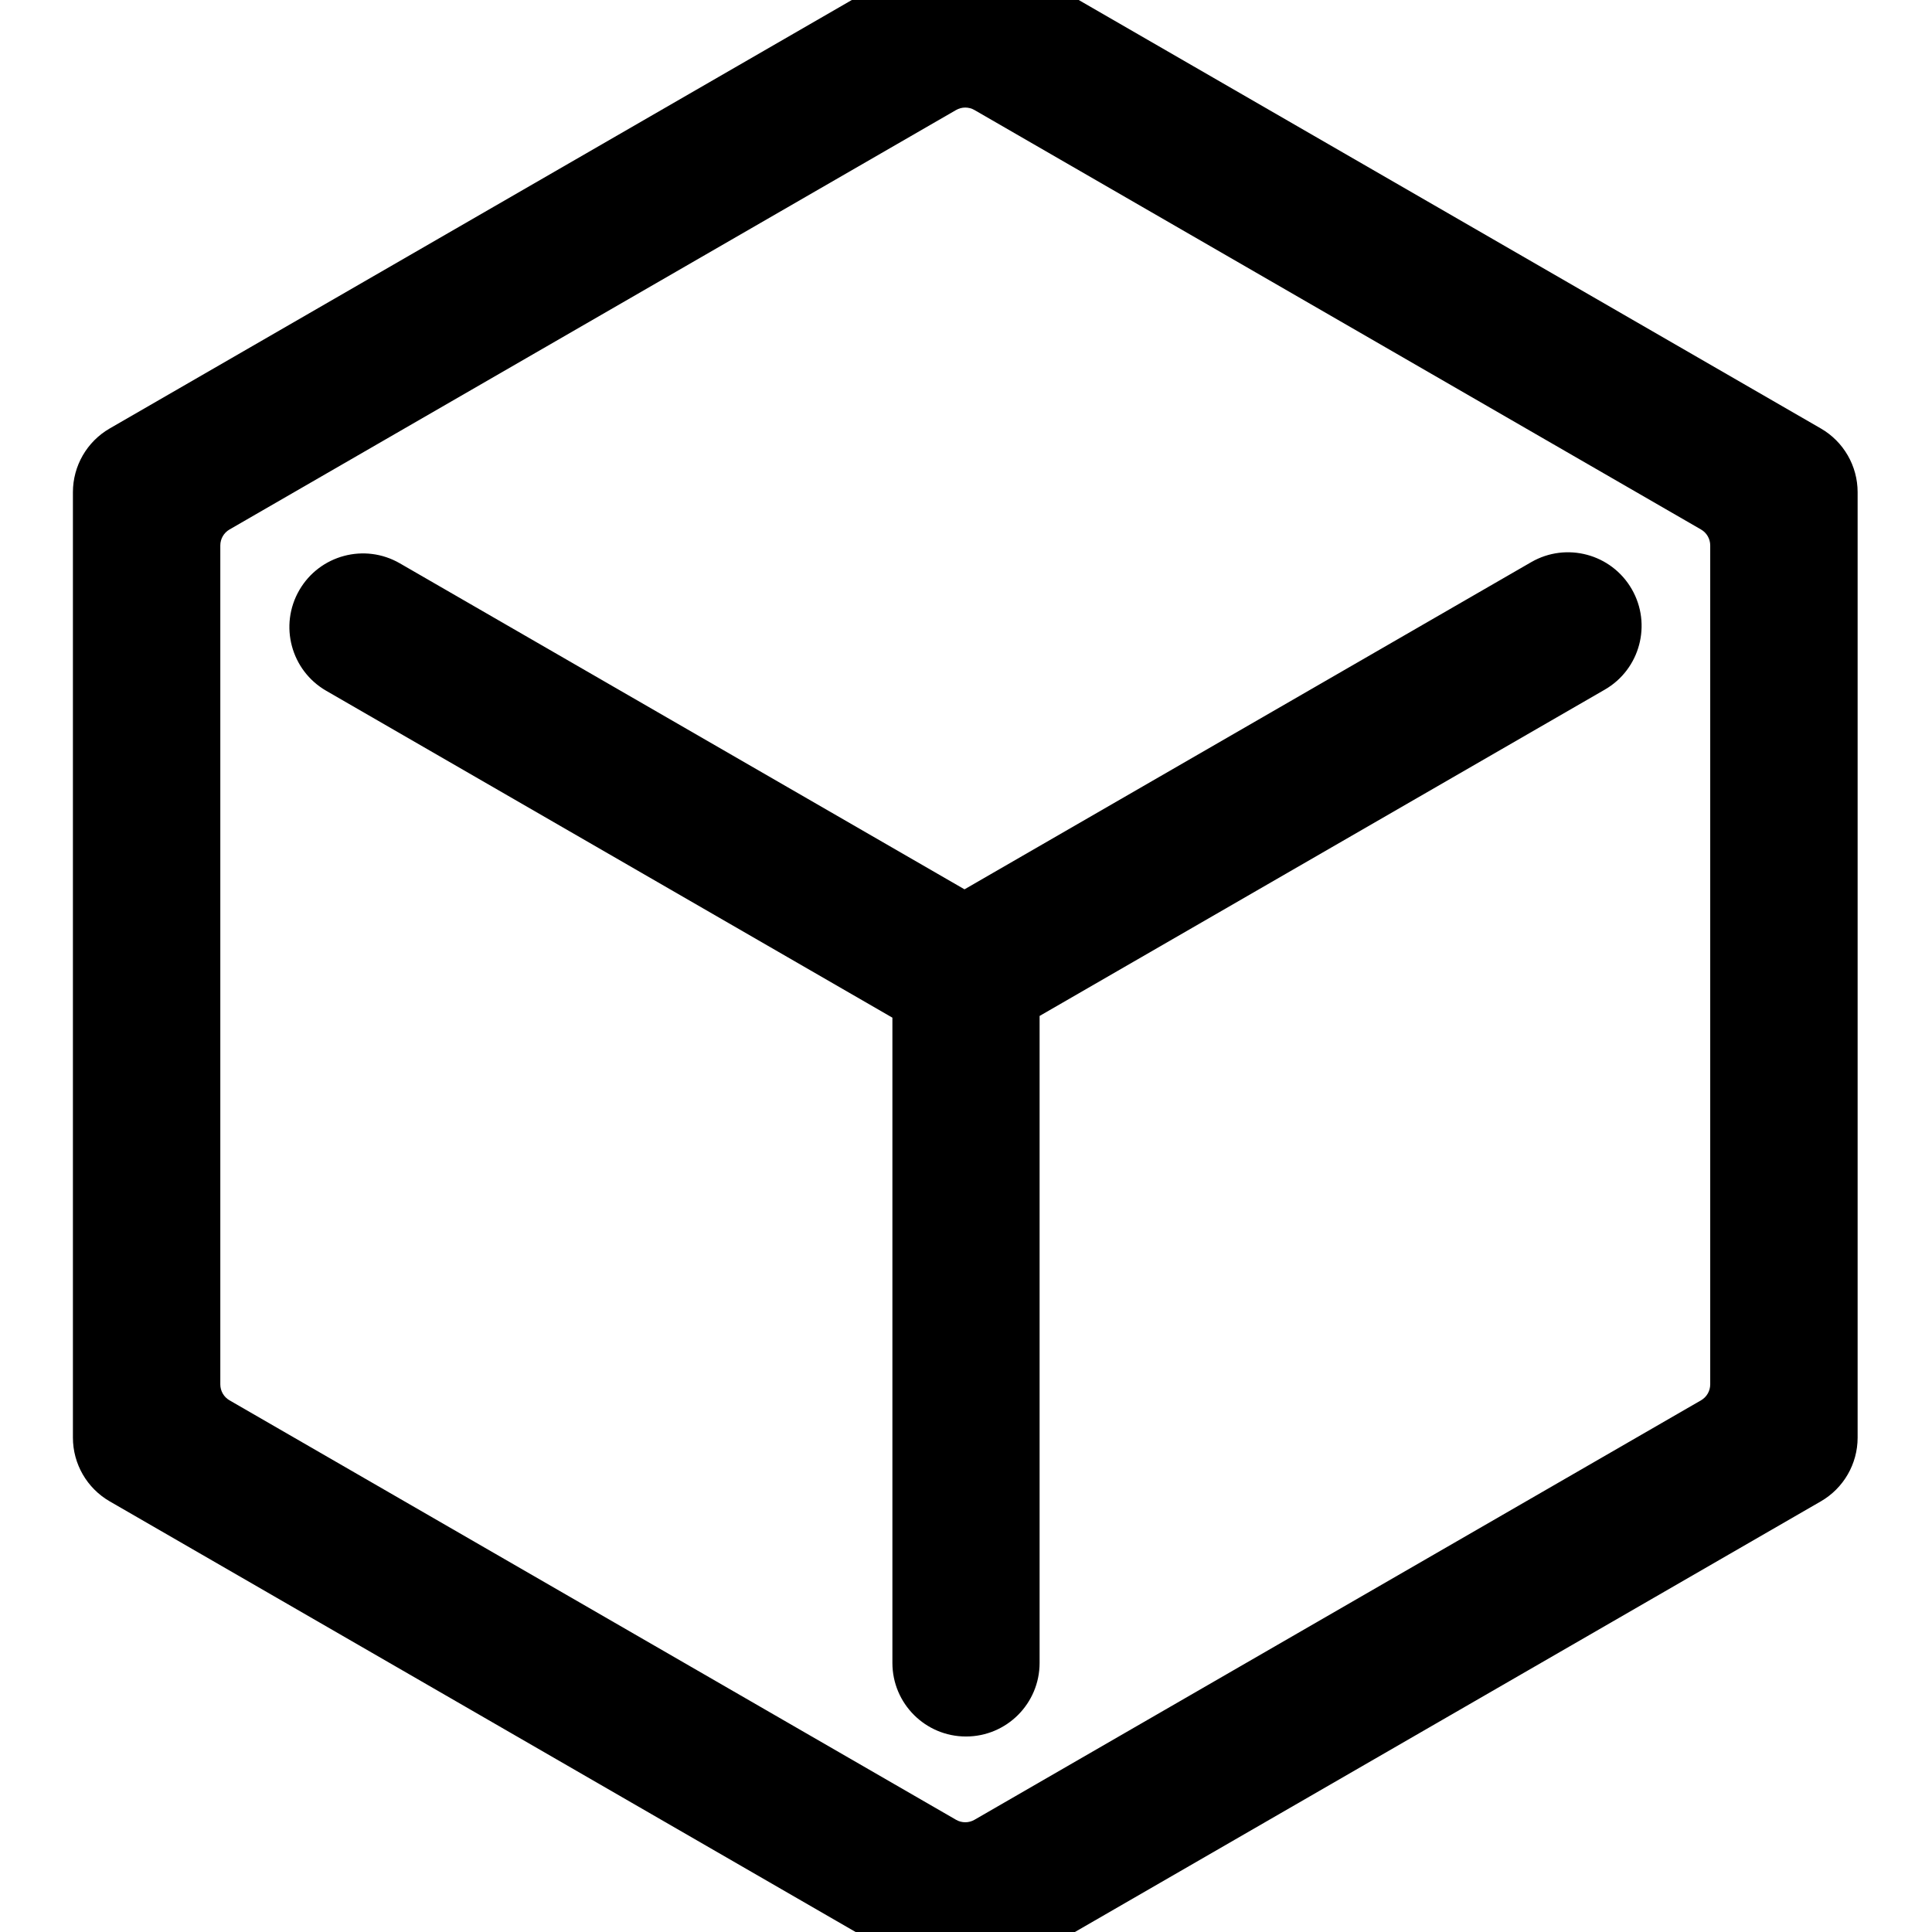
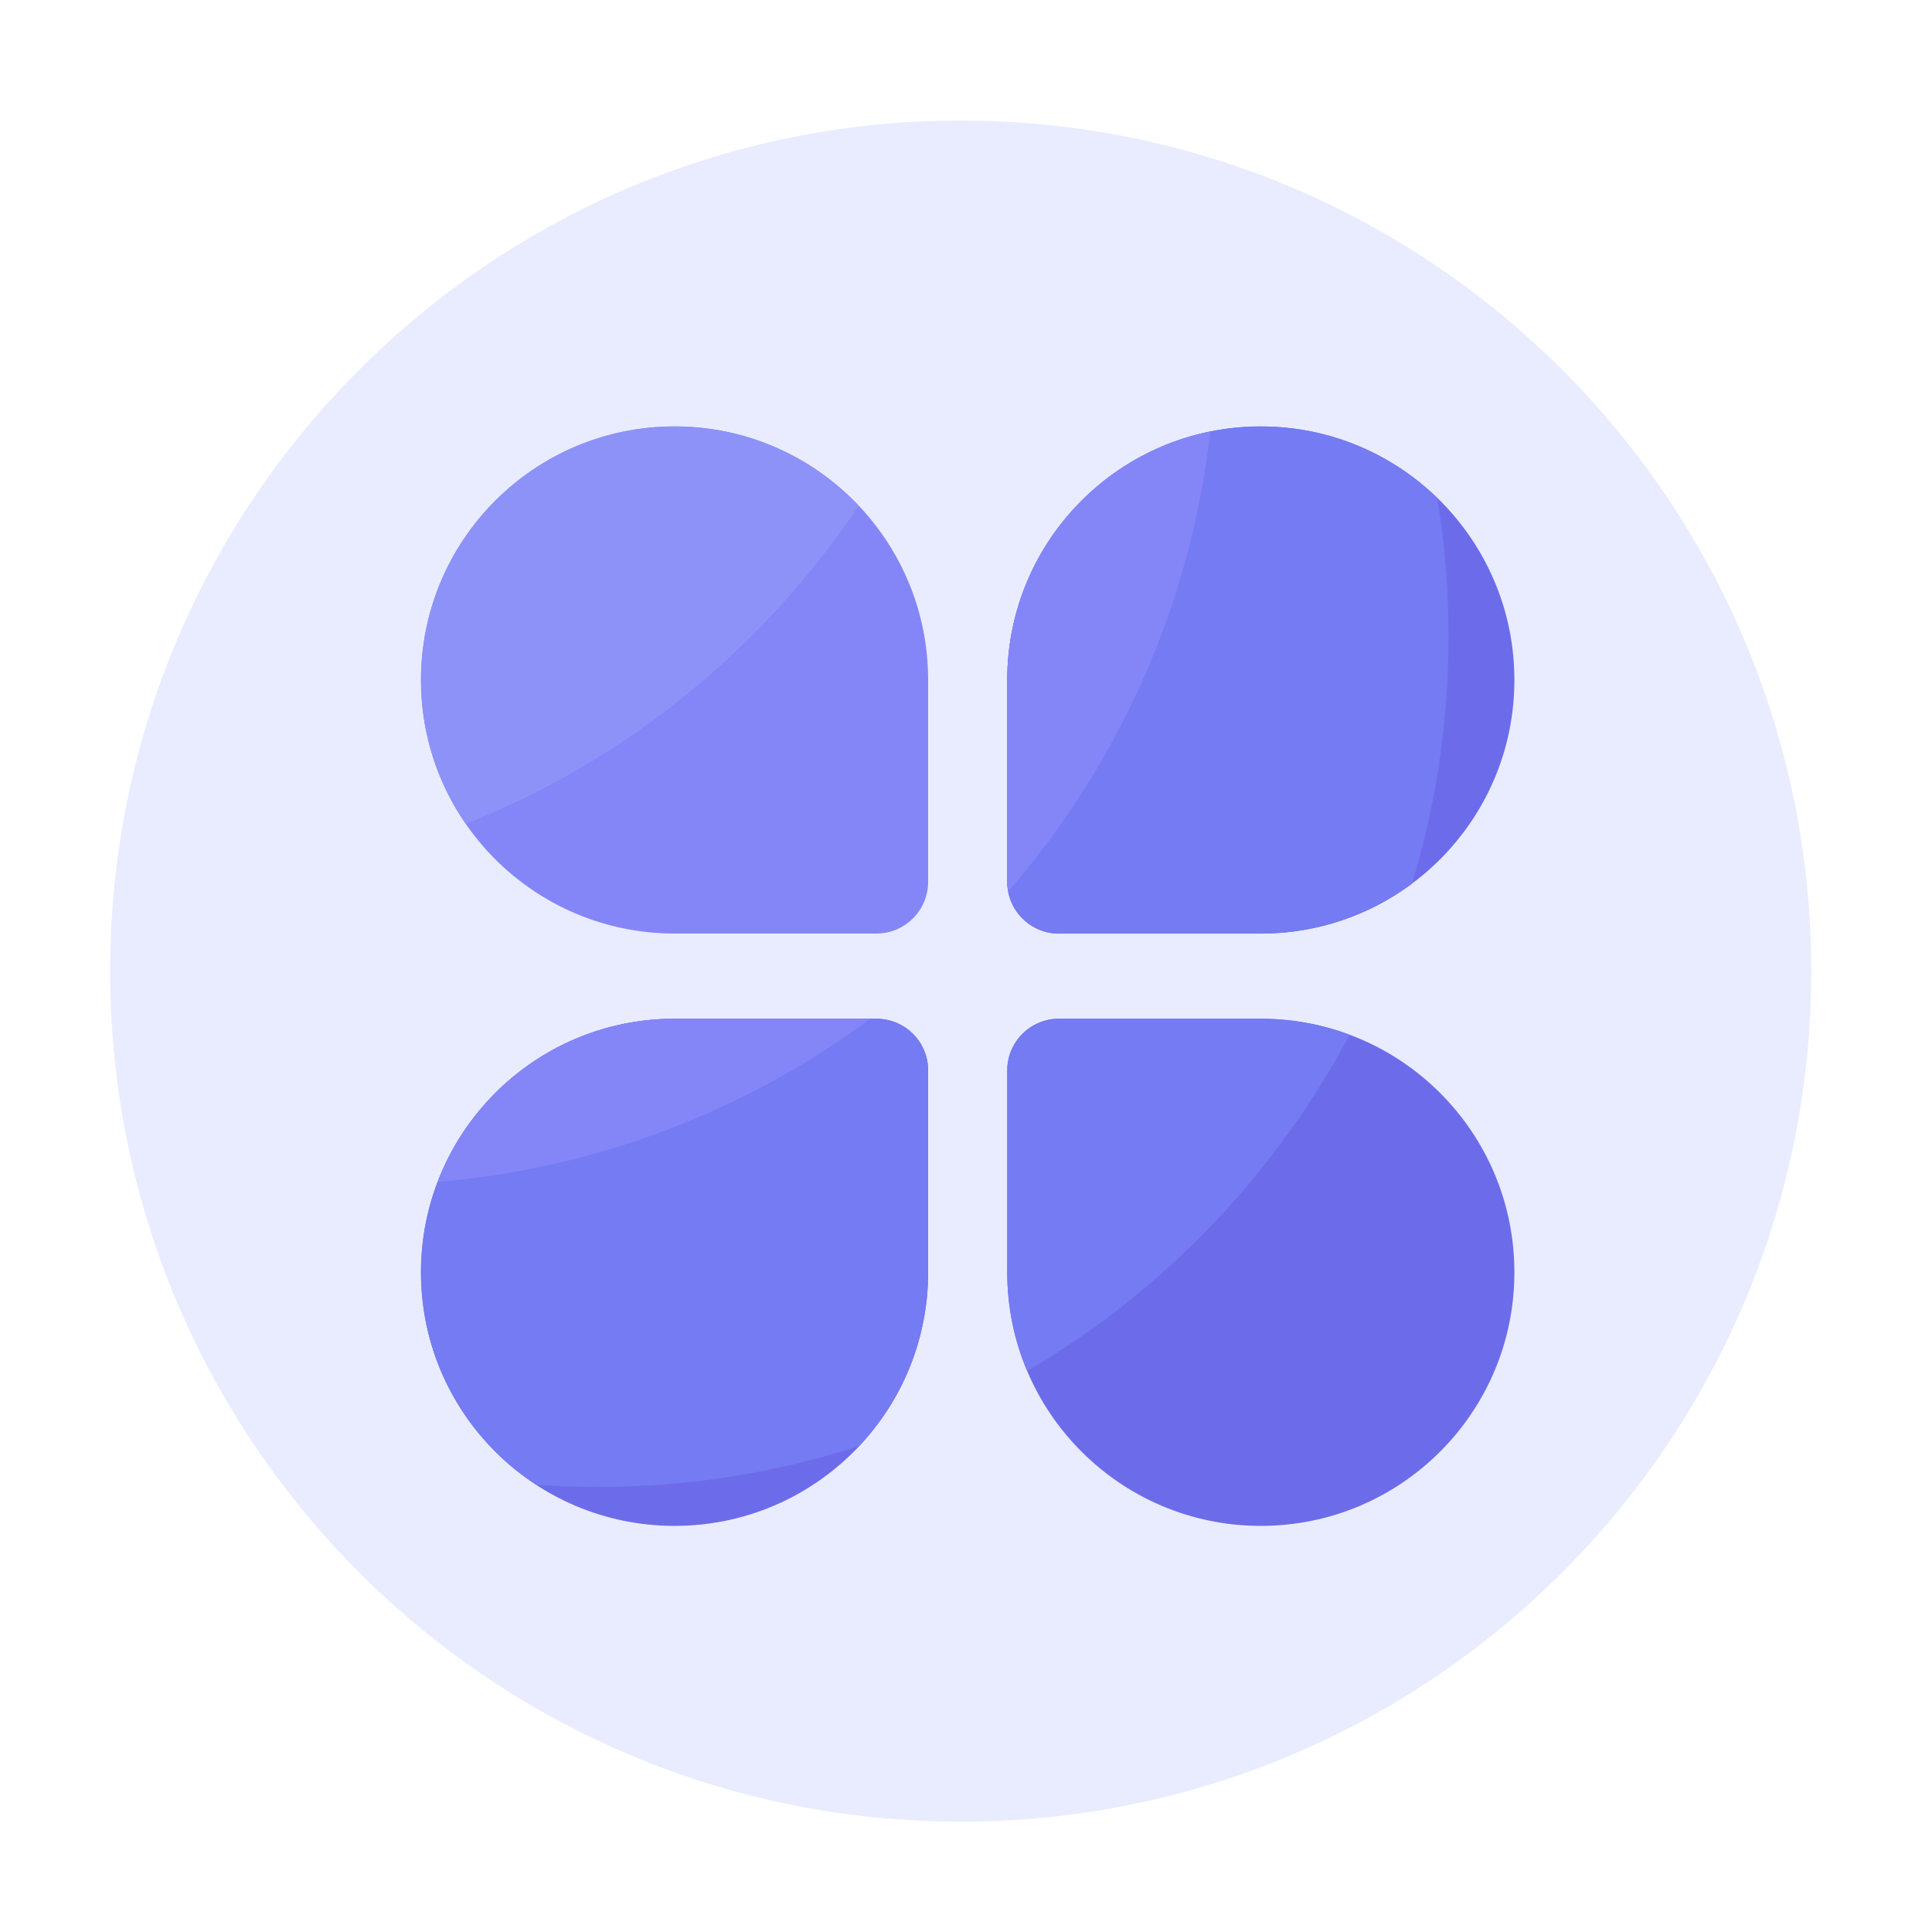
- <svg xmlns="http://www.w3.org/2000/svg" t="1683450443331" class="icon" viewBox="0 0 1024 1024" version="1.1" p-id="1727" width="64" height="64">
-   <path d="M58.152 227.093L492.108-23.452a39.01 39.01 0 0 1 39.01 0l433.957 250.545a39.01 39.01 0 0 1 19.505 33.783v501.09a39.01 39.01 0 0 1-19.505 33.782l-433.957 250.545a39.01 39.01 0 0 1-39.01 0L58.151 795.748a39.01 39.01 0 0 1-19.505-33.782V260.876a39.01 39.01 0 0 1 19.505-33.783z m63.494 53.55a9.752 9.752 0 0 0-4.876 8.447v444.662a9.752 9.752 0 0 0 4.876 8.446l385.09 222.331a9.752 9.752 0 0 0 9.752 0l385.089-222.33a9.752 9.752 0 0 0 4.876-8.447V289.09a9.752 9.752 0 0 0-4.876-8.447L516.489 58.313a9.752 9.752 0 0 0-9.752 0l-385.09 222.33z m389.561 190.72l300.361-173.413c18.658-10.772 42.516-4.379 53.288 14.279 10.772 18.658 4.379 42.516-14.279 53.288L551.01 538.473V881.371c0 21.544-17.465 39.01-39.01 39.01-21.544 0-39.01-17.465-39.01-39.01V539.387L172.894 366.126c-18.658-10.773-25.051-34.631-14.279-53.288 10.773-18.658 34.631-25.051 53.288-14.279L511.208 471.363z" p-id="1728" />
+ <svg xmlns="http://www.w3.org/2000/svg" t="1686042085121" class="icon" viewBox="0 0 1024 1024" version="1.1" p-id="6619" width="200" height="200">
+   <path d="M509.184 514.714m-450.816 0a450.816 450.816 0 1 0 901.632 0 450.816 450.816 0 1 0-901.632 0Z" fill="#E9ECFF" p-id="6620" />
+   <path d="M357.53 225.997c74.24 0 134.4 60.16 134.4 134.4v107.008c0 15.155-12.288 27.392-27.392 27.392h-107.008c-74.24 0-134.4-60.16-134.4-134.4 0-74.189 60.16-134.4 134.4-134.4z" fill="#8486F8" p-id="6621" />
+   <path d="M357.53 808.755c74.24 0 134.4-60.16 134.4-134.4v-107.008c0-15.155-12.288-27.392-27.392-27.392h-107.008c-74.24 0-134.4 60.16-134.4 134.4s60.16 134.4 134.4 134.4zM668.262 225.997c-74.24 0-134.4 60.16-134.4 134.4v107.008c0 15.155 12.288 27.392 27.392 27.392h107.008c74.24 0 134.4-60.16 134.4-134.4 0-74.189-60.16-134.4-134.4-134.4zM668.262 808.755c-74.24 0-134.4-60.16-134.4-134.4v-107.008c0-15.155 12.288-27.392 27.392-27.392h107.008c74.24 0 134.4 60.16 134.4 134.4s-60.16 134.4-134.4 134.4z" fill="#6C6CEA" p-id="6622" />
+   <path d="M464.538 539.955h-107.008c-74.24 0-134.4 60.16-134.4 134.4 0 47.155 24.32 88.627 61.03 112.589 10.803 0.768 21.76 1.178 32.768 1.178 48.333 0 94.822-7.629 138.445-21.709 22.63-24.064 36.557-56.422 36.557-92.109v-107.008c0-15.104-12.237-27.341-27.392-27.341zM761.754 263.936c-24.218-23.45-57.139-37.888-93.491-37.888-74.24 0-134.4 60.16-134.4 134.4v107.008c0 15.155 12.288 27.392 27.392 27.392h107.008c30.003 0 57.754-9.83 80.128-26.47 12.595-41.472 19.354-85.453 19.354-131.021 0-25.037-2.048-49.562-5.99-73.421zM715.315 548.454a134.093 134.093 0 0 0-47.053-8.499h-107.008a27.392 27.392 0 0 0-27.392 27.392v107.008c0 18.534 3.738 36.198 10.547 52.275a453.55 453.55 0 0 0 170.906-178.176z" fill="#757BF2" p-id="6623" />
+   <path d="M461.312 539.955H357.53c-57.344 0-106.24 35.891-125.542 86.477 85.453-7.219 164.147-38.298 229.325-86.477zM533.862 360.448v107.008c0 1.69 0.205 3.379 0.512 4.966 58.01-66.867 96.614-151.04 107.11-243.712-61.389 12.39-107.622 66.662-107.622 131.738z" fill="#8486F8" p-id="6624" />
+   <path d="M455.117 268.083a133.801 133.801 0 0 0-97.587-42.035c-74.24 0-134.4 60.16-134.4 134.4 0 28.314 8.755 54.579 23.757 76.237 85.299-33.997 157.85-93.286 208.23-168.602z" fill="#8D92F8" p-id="6625" />
</svg>
